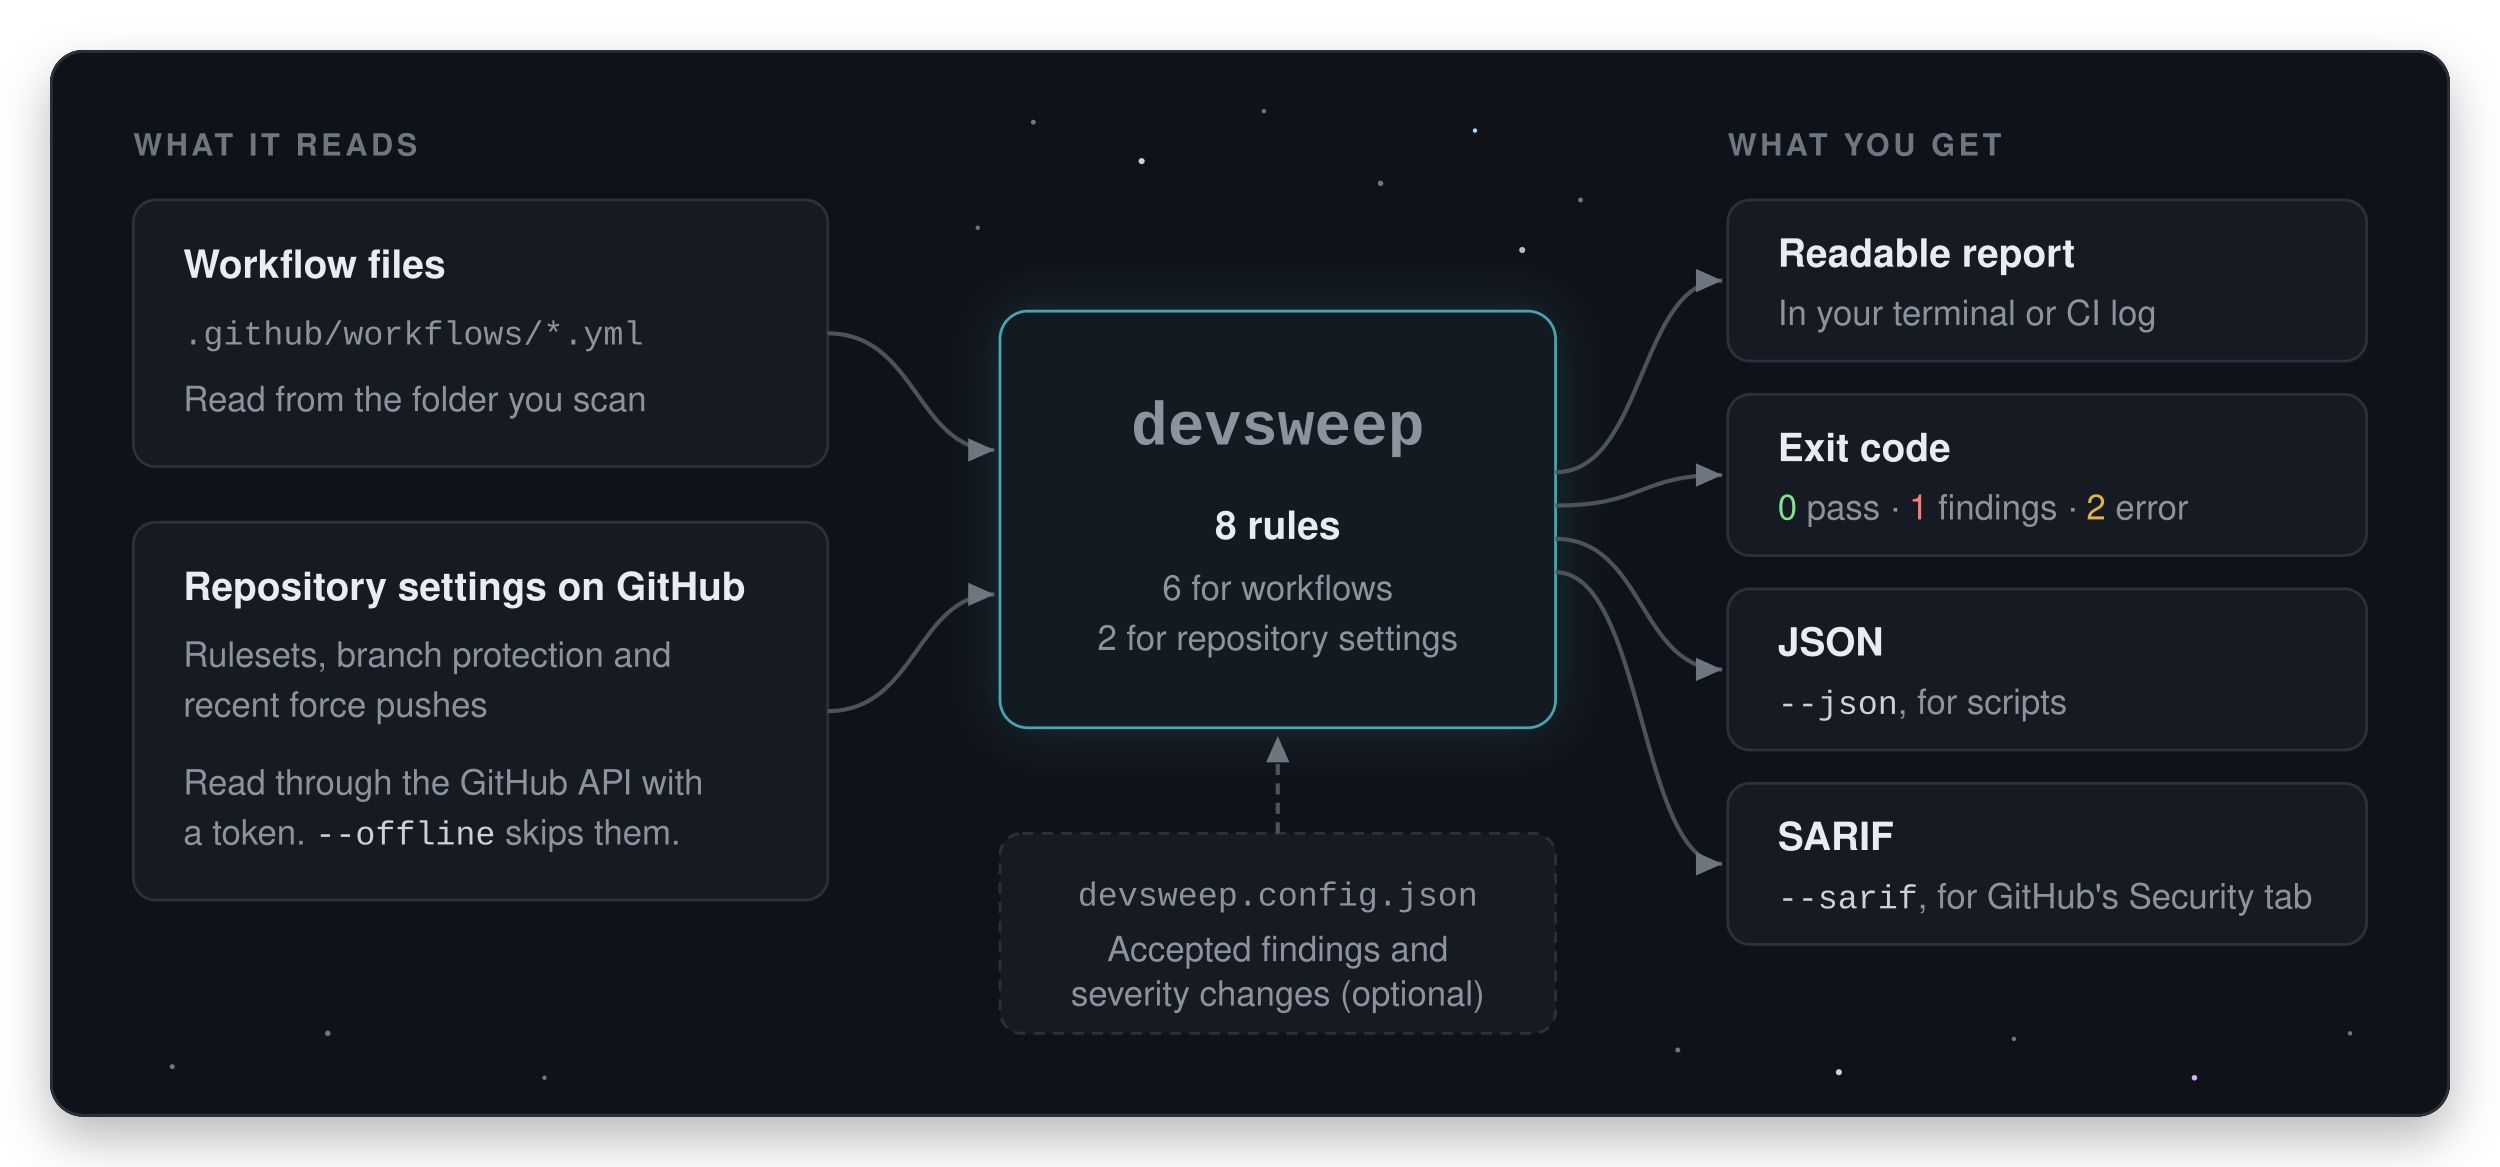
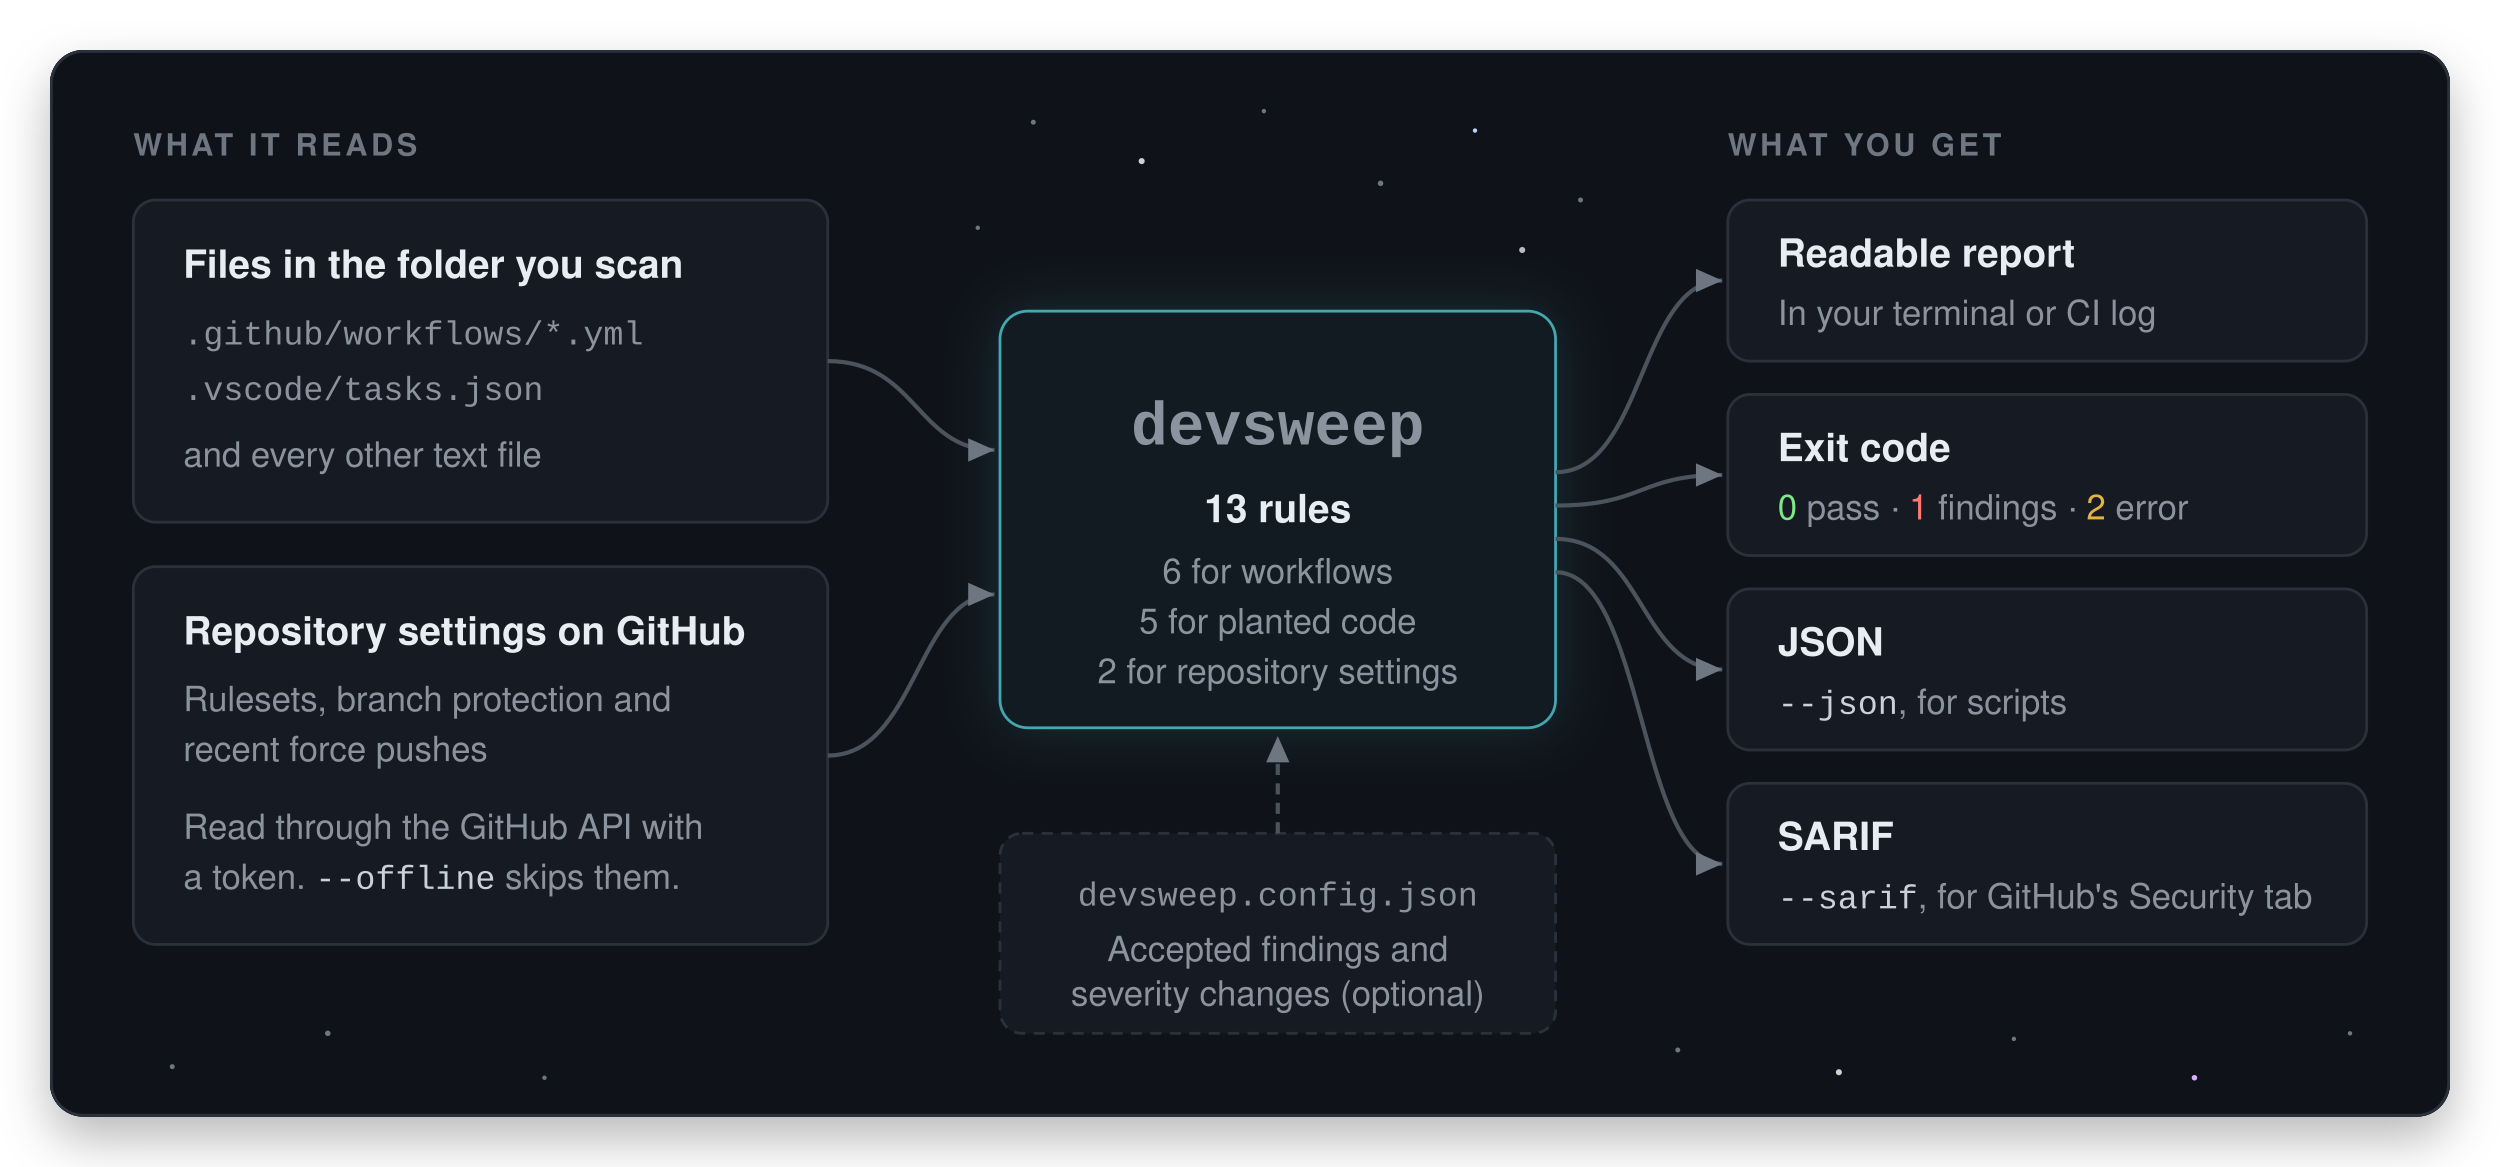
<svg xmlns="http://www.w3.org/2000/svg" width="900" height="420" viewBox="0 0 900 420" role="img" aria-labelledby="title">
  <style>
text{font-family:-apple-system,BlinkMacSystemFont,'Segoe UI',Helvetica,Arial,sans-serif;fill:#8b949e;font-size:12.5px}
.mono{font-family:ui-monospace,SFMono-Regular,'SF Mono',Menlo,Consolas,'Liberation Mono',monospace;font-size:12px}
.head{font-size:11px;font-weight:600;letter-spacing:.12em;fill:#6e7681}
.name{font-size:14px;font-weight:600;fill:#e6edf3}
.box{fill:#161b23;stroke:#2a313c}
.wire{fill:none;stroke:#4b535d;stroke-width:1.5}
</style>
  <defs>
    <filter id="shadow" x="-10%" y="-10%" width="120%" height="130%">
      <feDropShadow dx="0" dy="8" stdDeviation="9" flood-color="#010409" flood-opacity=".28" />
    </filter>
    <filter id="glow" x="-30%" y="-30%" width="160%" height="160%">
      <feGaussianBlur stdDeviation="10" />
    </filter>
    <marker id="arrow" viewBox="0 0 10 10" refX="9" refY="5" markerWidth="7" markerHeight="7" orient="auto-start-reverse">
      <path d="M0 1L9 5L0 9z" fill="#6e7681" />
    </marker>
    <linearGradient id="word" x1="0" y1="0" x2="1" y2="1">
      <stop offset="0" stop-color="#eeeeee" />
      <stop offset="1" stop-color="#a8a8a8" />
    </linearGradient>
  </defs>
  <rect x="18" y="18" width="864" height="384" rx="12" fill="#0f1319" filter="url(#shadow)" />
  <rect x="18" y="18" width="864" height="384" rx="12" fill="#0f1319" />
  <rect x="18.5" y="18.5" width="863" height="383" rx="11.5" fill="none" stroke="#2a313c" />
  <g fill="#6e7681">
    <circle cx="372" cy="44" r=".9" />
    <circle cx="411" cy="58" r="1.1" fill="#d0d0d0" />
    <circle cx="455" cy="40" r=".8" />
    <circle cx="497" cy="66" r="1" />
    <circle cx="531" cy="47" r=".8" fill="#afd7ff" />
    <circle cx="569" cy="72" r=".9" />
    <circle cx="352" cy="82" r=".8" />
    <circle cx="548" cy="90" r="1.1" fill="#bcbcbc" />
    <circle cx="604" cy="378" r=".9" />
    <circle cx="662" cy="386" r="1.1" fill="#d0d0d0" />
    <circle cx="725" cy="374" r=".8" />
    <circle cx="790" cy="388" r="1" fill="#d7afff" />
    <circle cx="846" cy="372" r=".8" />
    <circle cx="62" cy="384" r=".9" />
    <circle cx="118" cy="372" r="1" />
    <circle cx="196" cy="388" r=".8" />
  </g>
  <text class="head" x="48" y="56">WHAT IT READS</text>
  <text class="head" x="622" y="56">WHAT YOU GET</text>
-   <rect class="box" x="48" y="72" width="250" height="96" rx="8" />
-   <text class="name" x="66" y="100">Workflow files</text>
+   <rect class="box" x="48" y="72" width="250" height="116" rx="8" />
+   <text class="name" x="66" y="100">Files in the folder you scan</text>
  <text class="mono" x="66" y="124" fill="#c9d1d9">.github/workflows/*.yml</text>
-   <text x="66" y="148">Read from the folder you scan</text>
-   <rect class="box" x="48" y="188" width="250" height="136" rx="8" />
-   <text class="name" x="66" y="216">Repository settings on GitHub</text>
-   <text x="66" y="240">Rulesets, branch protection and</text>
-   <text x="66" y="258">recent force pushes</text>
-   <text x="66" y="286">Read through the GitHub API with</text>
-   <text x="66" y="304">a token. <tspan class="mono" fill="#c9d1d9">--offline</tspan> skips them.</text>
+   <text class="mono" x="66" y="144" fill="#c9d1d9">.vscode/tasks.json</text>
+   <text x="66" y="168">and every other text file</text>
+   <rect class="box" x="48" y="204" width="250" height="136" rx="8" />
+   <text class="name" x="66" y="232">Repository settings on GitHub</text>
+   <text x="66" y="256">Rulesets, branch protection and</text>
+   <text x="66" y="274">recent force pushes</text>
+   <text x="66" y="302">Read through the GitHub API with</text>
+   <text x="66" y="320">a token. <tspan class="mono" fill="#c9d1d9">--offline</tspan> skips them.</text>
  <rect x="360" y="112" width="200" height="150" rx="10" fill="#56d4dd" opacity=".16" filter="url(#glow)" />
  <rect x="360" y="112" width="200" height="150" rx="10" fill="#121a22" stroke="#56d4dd" stroke-opacity=".75" />
  <text class="mono" x="460" y="160" text-anchor="middle" font-size="22" font-weight="700" fill="url(#word)" style="font-size:22px">devsweep</text>
-   <text class="name" x="460" y="194" text-anchor="middle">8 rules</text>
-   <text x="460" y="216" text-anchor="middle">6 for workflows</text>
-   <text x="460" y="234" text-anchor="middle">2 for repository settings</text>
+   <text class="name" x="460" y="188" text-anchor="middle">13 rules</text>
+   <text x="460" y="210" text-anchor="middle">6 for workflows</text>
+   <text x="460" y="228" text-anchor="middle">5 for planted code</text>
+   <text x="460" y="246" text-anchor="middle">2 for repository settings</text>
  <rect class="box" x="360" y="300" width="200" height="72" rx="8" stroke-dasharray="4 3" />
  <text class="mono" x="460" y="326" text-anchor="middle" fill="#c9d1d9">devsweep.config.json</text>
  <text x="460" y="346" text-anchor="middle">Accepted findings and</text>
  <text x="460" y="362" text-anchor="middle">severity changes (optional)</text>
  <rect class="box" x="622" y="72" width="230" height="58" rx="8" />
  <text class="name" x="640" y="96">Readable report</text>
  <text x="640" y="117">In your terminal or CI log</text>
  <rect class="box" x="622" y="142" width="230" height="58" rx="8" />
  <text class="name" x="640" y="166">Exit code</text>
  <text x="640" y="187">
    <tspan fill="#7ee787">0</tspan> pass · <tspan fill="#ff7b72">1</tspan> findings · <tspan fill="#e3b341">2</tspan> error</text>
  <rect class="box" x="622" y="212" width="230" height="58" rx="8" />
  <text class="name" x="640" y="236">JSON</text>
  <text x="640" y="257">
    <tspan class="mono" fill="#c9d1d9">--json</tspan>, for scripts</text>
  <rect class="box" x="622" y="282" width="230" height="58" rx="8" />
  <text class="name" x="640" y="306">SARIF</text>
  <text x="640" y="327">
    <tspan class="mono" fill="#c9d1d9">--sarif</tspan>, for GitHub's Security tab</text>
-   <path class="wire" d="M298 120C330 120 330 162 358 162" marker-end="url(#arrow)" />
-   <path class="wire" d="M298 256C330 256 330 214 358 214" marker-end="url(#arrow)" />
+   <path class="wire" d="M298 130C330 130 330 162 358 162" marker-end="url(#arrow)" />
+   <path class="wire" d="M298 272C330 272 330 214 358 214" marker-end="url(#arrow)" />
  <path class="wire" d="M460 300V265" stroke-dasharray="4 3" marker-end="url(#arrow)" />
  <path class="wire" d="M560 170C592 170 590 101 620 101" marker-end="url(#arrow)" />
  <path class="wire" d="M560 182C592 182 590 171 620 171" marker-end="url(#arrow)" />
  <path class="wire" d="M560 194C592 194 590 241 620 241" marker-end="url(#arrow)" />
  <path class="wire" d="M560 206C592 206 590 311 620 311" marker-end="url(#arrow)" />
</svg>
